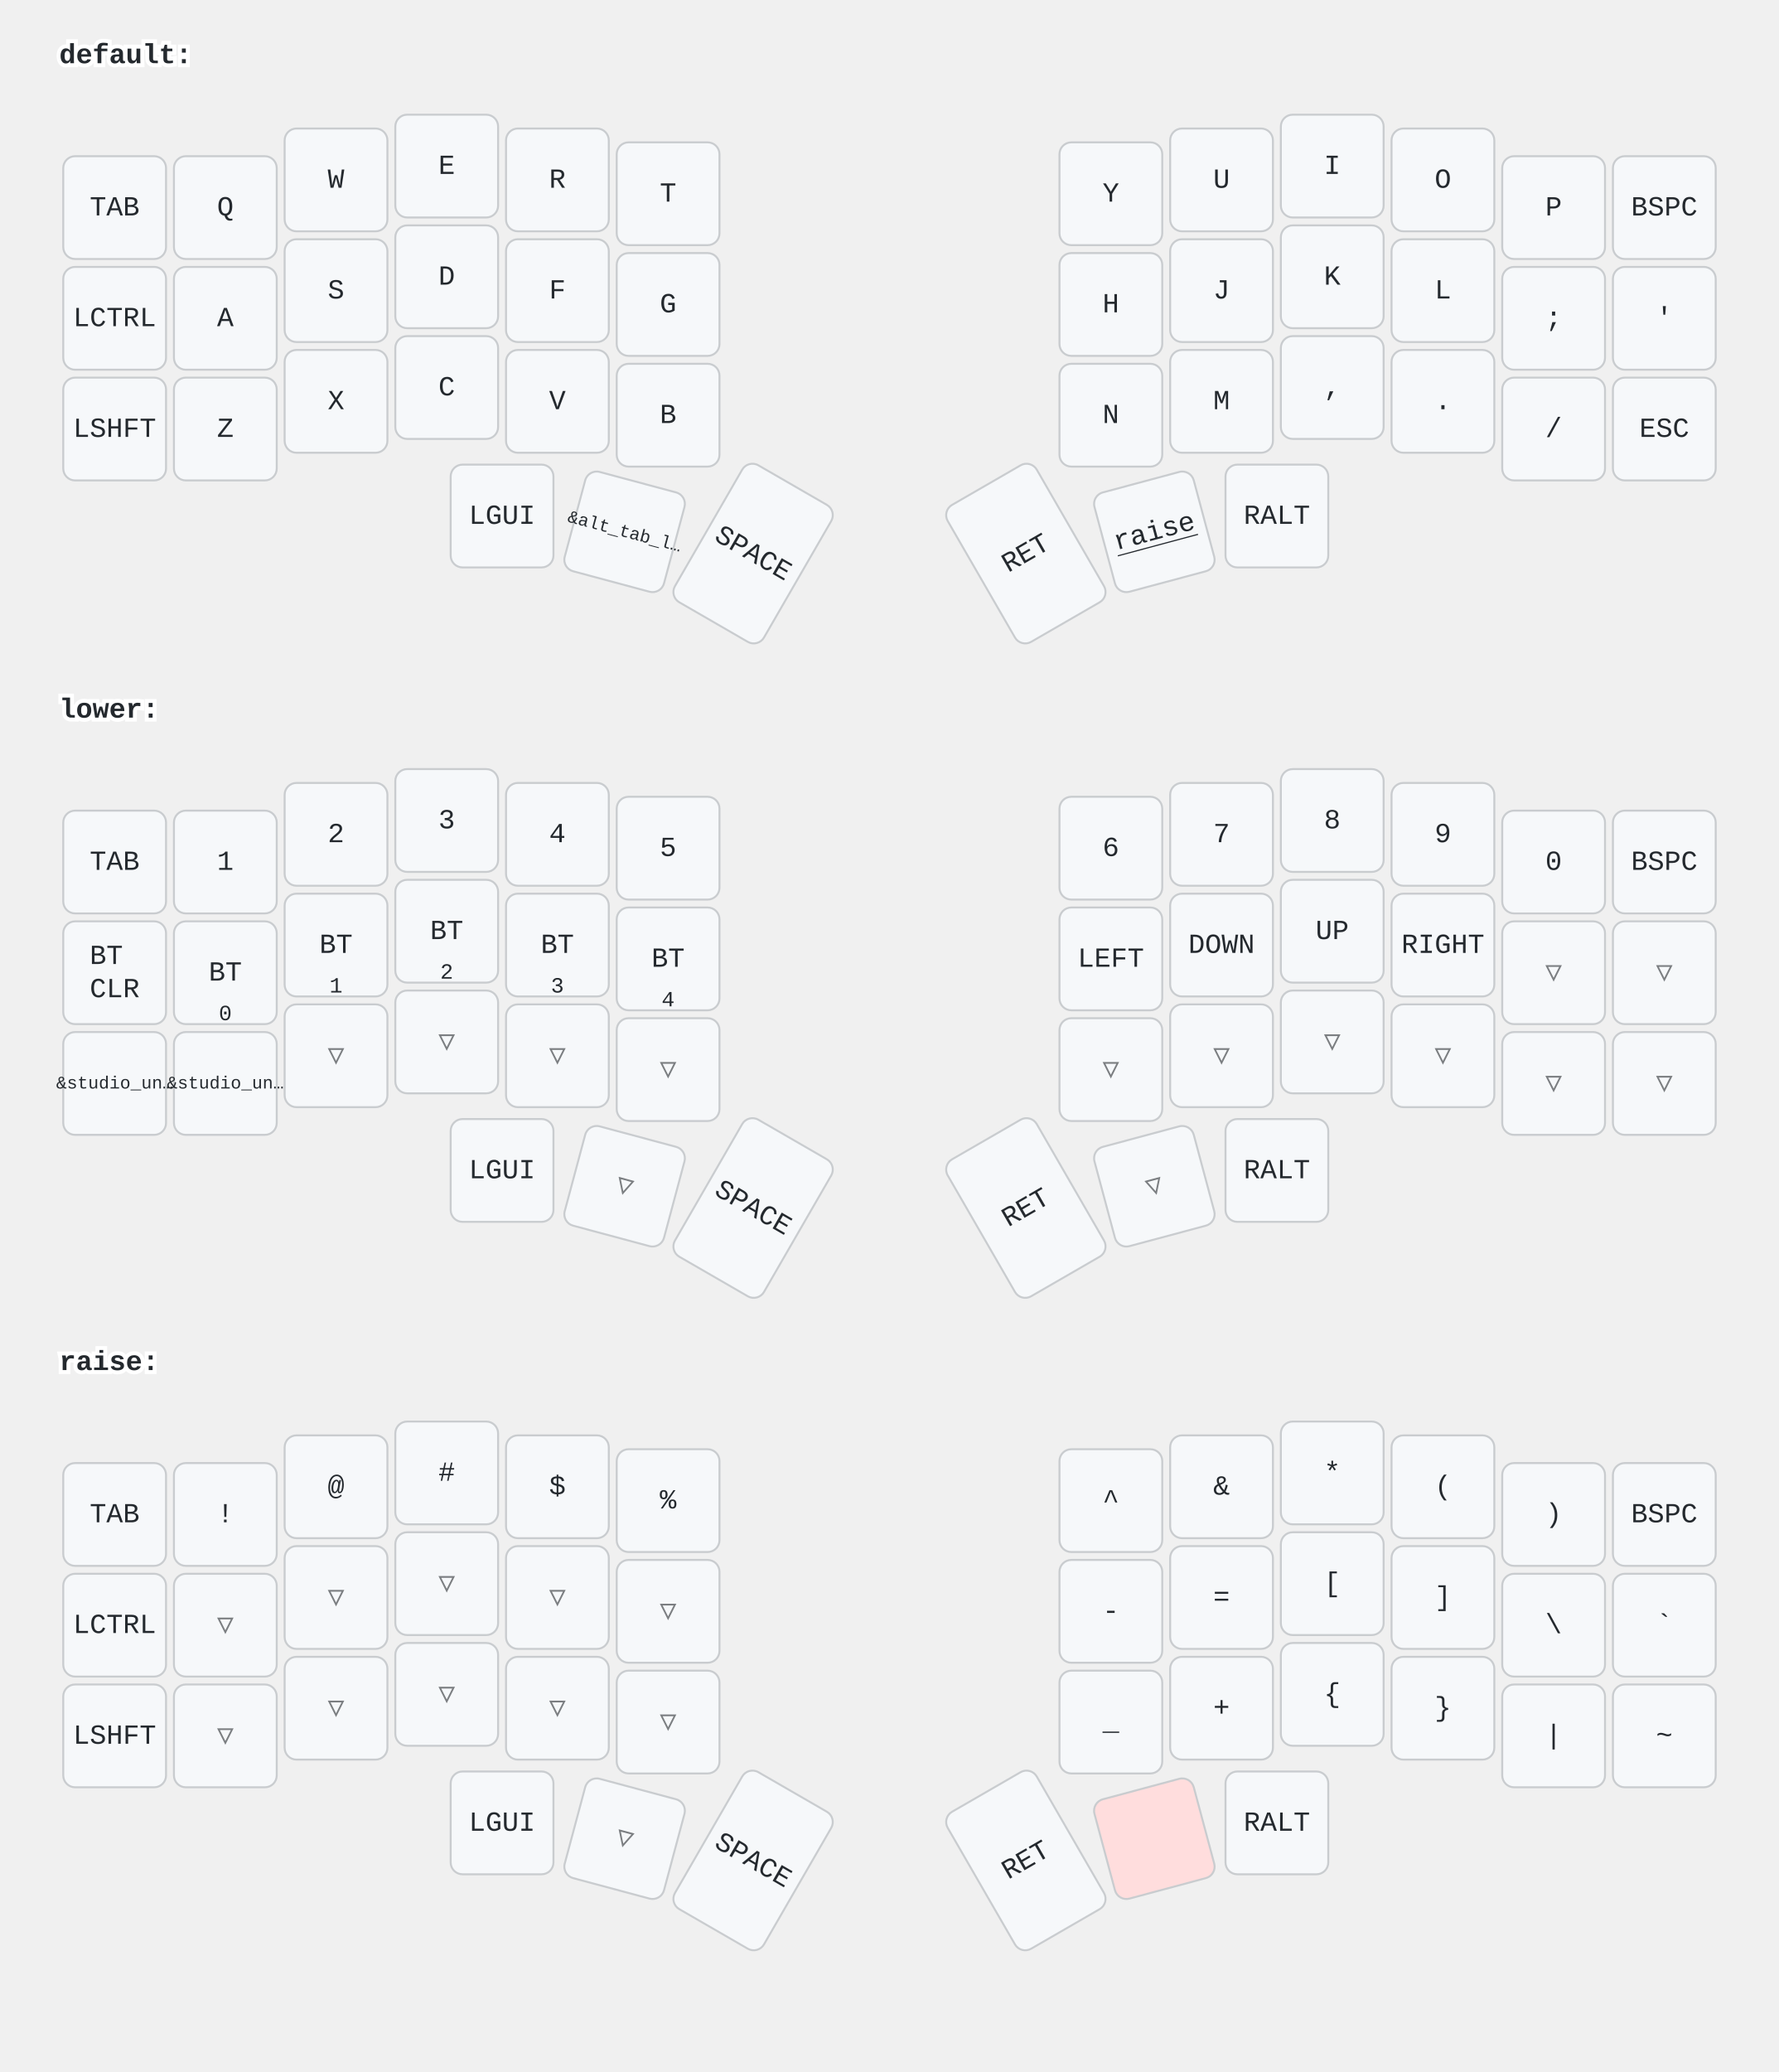
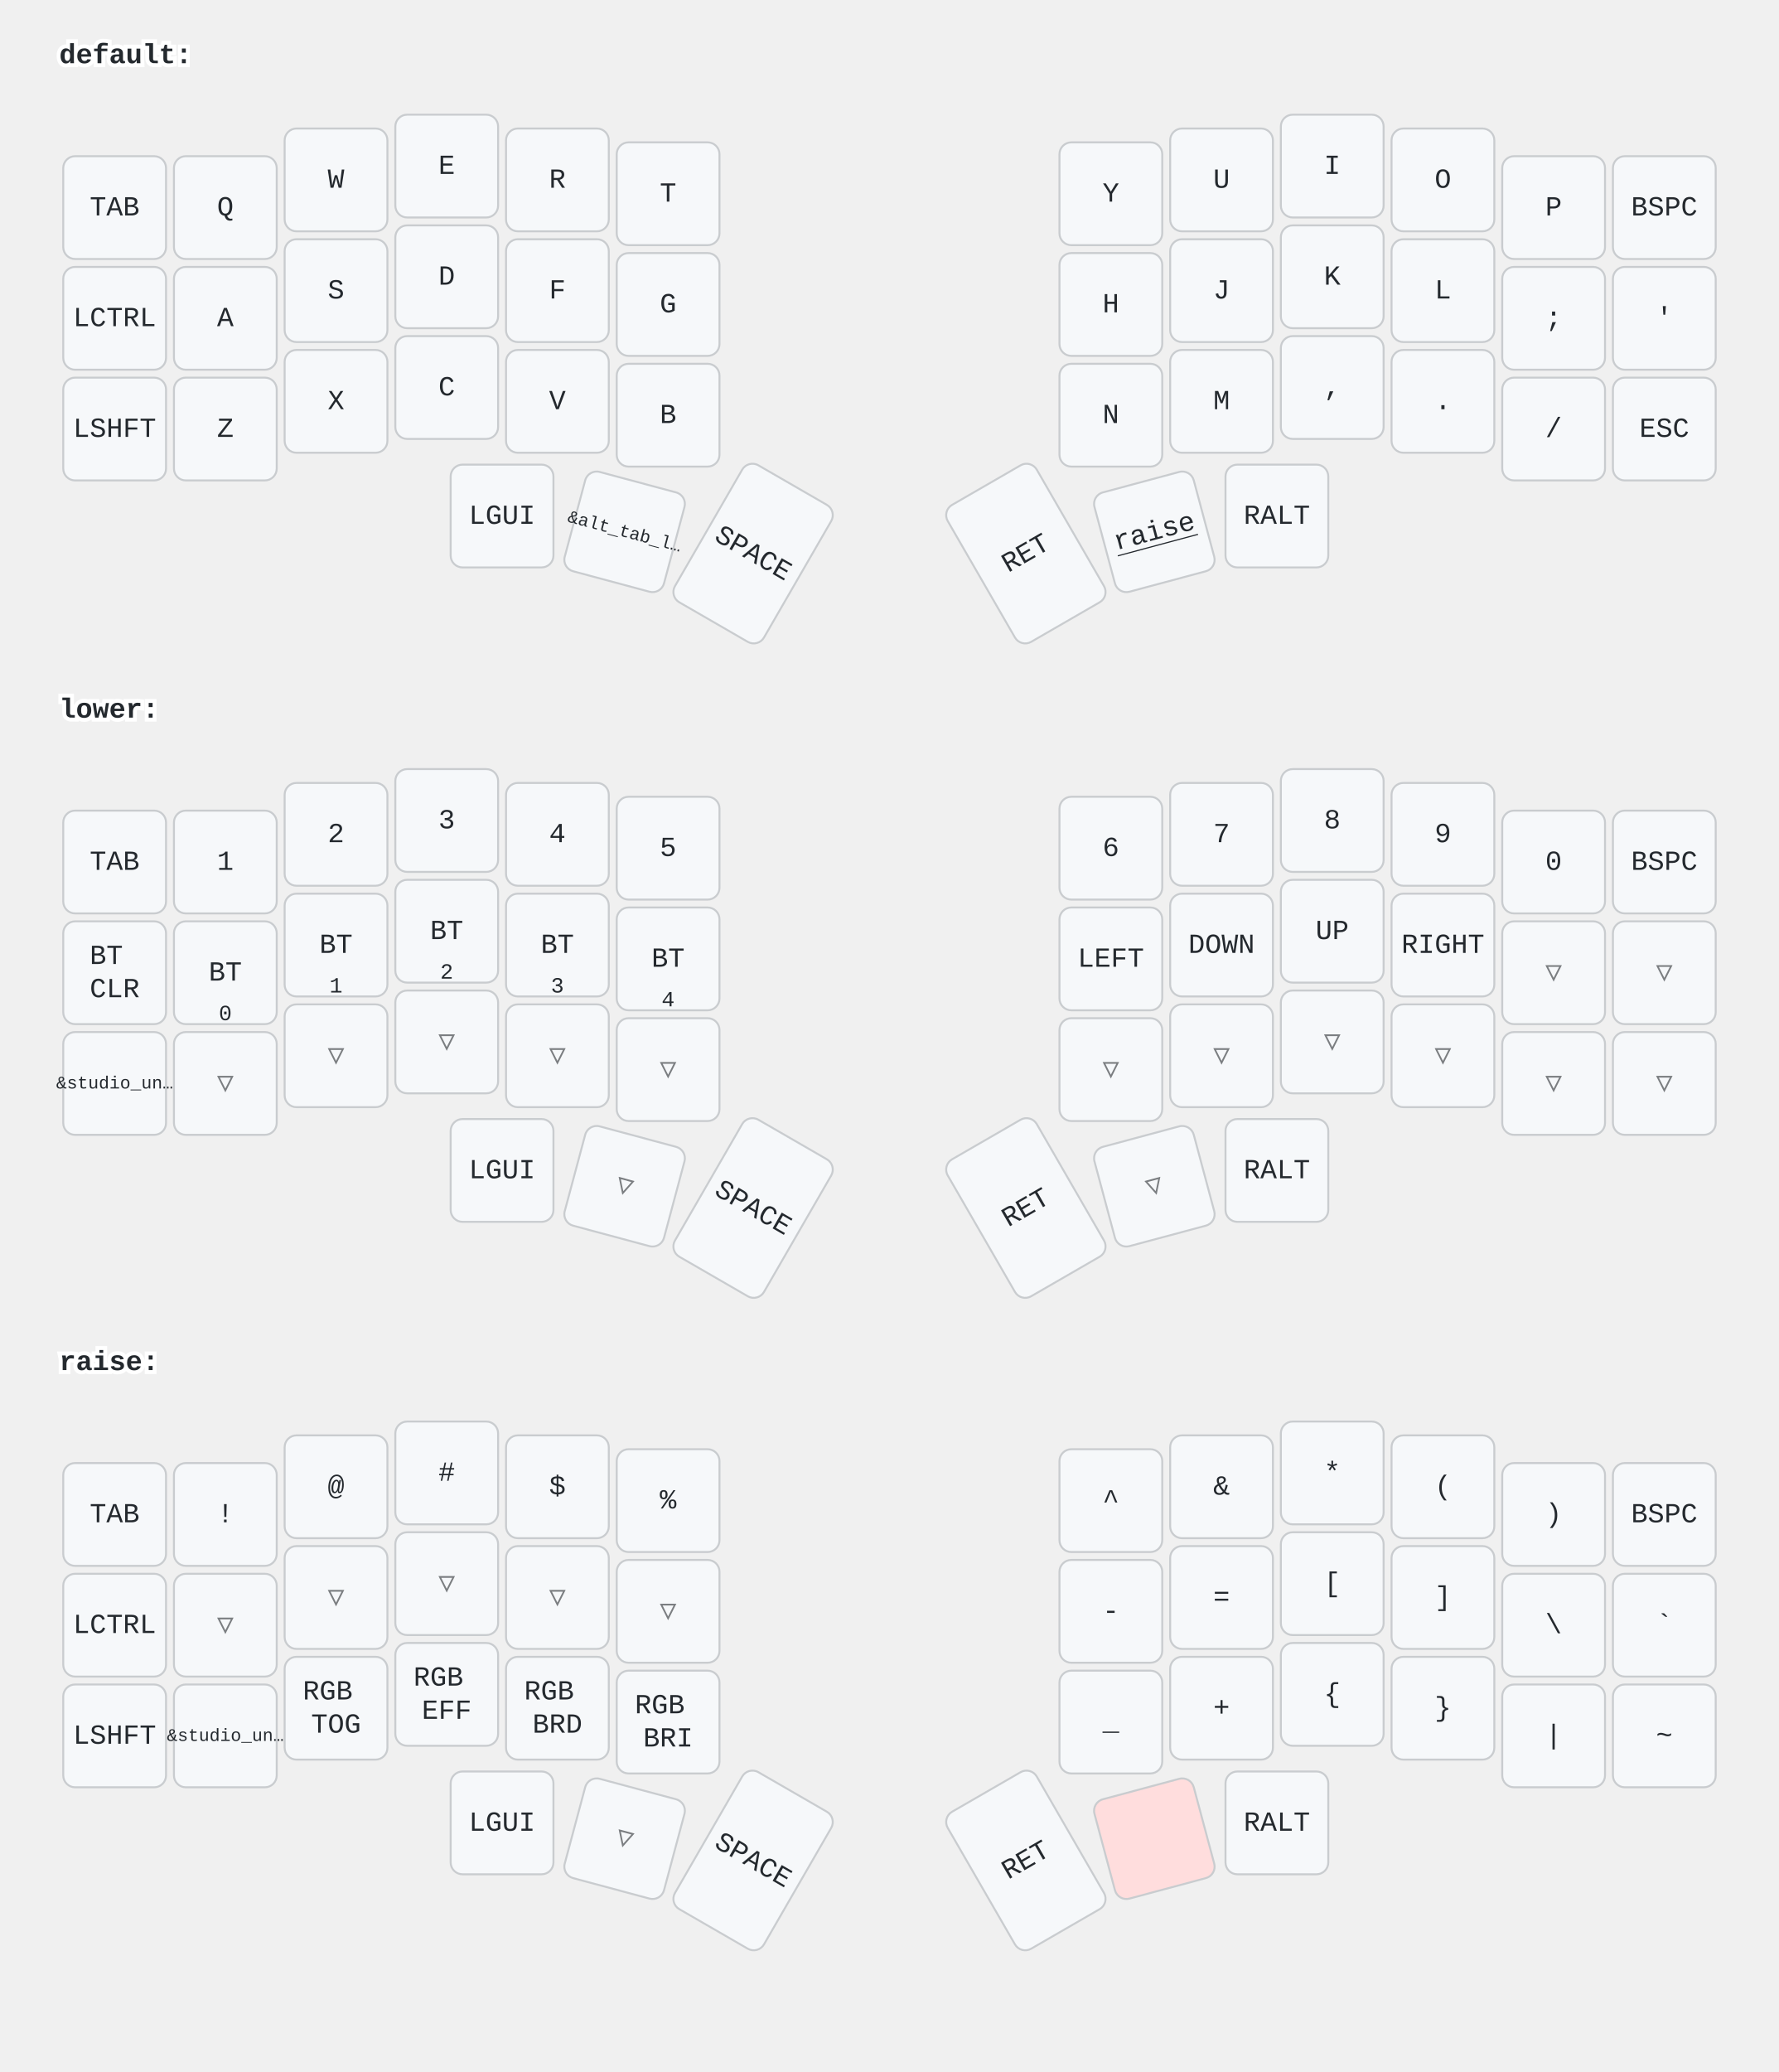
<svg xmlns="http://www.w3.org/2000/svg" width="900" height="1048" viewBox="0 0 900 1048" class="keymap">
  <style>/* inherit to force styles through use tags */
svg path {
    fill: inherit;
}

/* font and background color specifications */
svg.keymap {
    font-family: SFMono-Regular,Consolas,Liberation Mono,Menlo,monospace;
    font-size: 14px;
    font-kerning: normal;
    text-rendering: optimizeLegibility;
    fill: #24292e;
}

/* default key styling */
rect.key {
    fill: #f6f8fa;
}

rect.key, rect.combo {
    stroke: #c9cccf;
    stroke-width: 1;
}

/* default key side styling, only used is draw_key_sides is set */
rect.side {
    filter: brightness(90%);
}

/* color accent for combo boxes */
rect.combo, rect.combo-separate {
    fill: #cdf;
}

/* color accent for held keys */
rect.held, rect.combo.held {
    fill: #fdd;
}

/* color accent for ghost (optional) keys */
rect.ghost, rect.combo.ghost {
    stroke-dasharray: 4, 4;
    stroke-width: 2;
}

text {
    text-anchor: middle;
    dominant-baseline: middle;
}

/* styling for layer labels */
text.label {
    font-weight: bold;
    text-anchor: start;
    stroke: white;
    stroke-width: 4;
    paint-order: stroke;
}

/* styling for optional footer */
text.footer {
    text-anchor: end;
    dominant-baseline: auto;
    stroke: white;
    stroke-width: 4;
    paint-order: stroke;
}

/* styling for combo tap, and key non-tap label text */
text.combo, text.hold, text.shifted, text.left, text.right, text.tl, text.tr, text.bl, text.br {
    font-size: 11px;
}

text.hold, text.bl, text.br {
    text-anchor: middle;
    dominant-baseline: auto;
}

text.shifted, text.tl, text.tr {
    text-anchor: middle;
    dominant-baseline: hanging;
}

text.left, text.tl, text.bl {
    text-anchor: start;
}

text.right, text.tr, text.br {
    text-anchor: end;
}

text.layer-activator {
    text-decoration: underline;
}

/* styling for hold/shifted label text in combo box */
text.combo.hold, text.combo.shifted, text.combo.left, text.combo.right {
    font-size: 8px;
}

/* lighter symbol for transparent keys */
text.trans {
    fill: #7b7e81;
}

/* styling for combo dendrons */
path.combo {
    stroke-width: 1;
    stroke: gray;
    fill: none;
}

/* Start Tabler Icons Cleanup */
/* cannot use height/width with glyphs */
.icon-tabler &gt; path {
    fill: inherit;
    stroke: inherit;
    stroke-width: 2;
}
/* hide tabler's default box */
.icon-tabler &gt; path[stroke="none"][fill="none"] {
    visibility: hidden;
}
/* End Tabler Icons Cleanup */
</style>
  <g transform="translate(30, 0)" class="layer-default">
    <text x="0" y="28" class="label" id="default">default:</text>
    <g transform="translate(0, 56)">
      <g transform="translate(28, 49)" class="key keypos-0">
        <rect rx="6" ry="6" x="-26" y="-26" width="52" height="52" class="key" />
        <text x="0" y="0" class="key tap">TAB</text>
      </g>
      <g transform="translate(84, 49)" class="key keypos-1">
        <rect rx="6" ry="6" x="-26" y="-26" width="52" height="52" class="key" />
        <text x="0" y="0" class="key tap">Q</text>
      </g>
      <g transform="translate(140, 35)" class="key keypos-2">
        <rect rx="6" ry="6" x="-26" y="-26" width="52" height="52" class="key" />
        <text x="0" y="0" class="key tap">W</text>
      </g>
      <g transform="translate(196, 28)" class="key keypos-3">
        <rect rx="6" ry="6" x="-26" y="-26" width="52" height="52" class="key" />
        <text x="0" y="0" class="key tap">E</text>
      </g>
      <g transform="translate(252, 35)" class="key keypos-4">
        <rect rx="6" ry="6" x="-26" y="-26" width="52" height="52" class="key" />
        <text x="0" y="0" class="key tap">R</text>
      </g>
      <g transform="translate(308, 42)" class="key keypos-5">
        <rect rx="6" ry="6" x="-26" y="-26" width="52" height="52" class="key" />
        <text x="0" y="0" class="key tap">T</text>
      </g>
      <g transform="translate(532, 42)" class="key keypos-6">
        <rect rx="6" ry="6" x="-26" y="-26" width="52" height="52" class="key" />
        <text x="0" y="0" class="key tap">Y</text>
      </g>
      <g transform="translate(588, 35)" class="key keypos-7">
        <rect rx="6" ry="6" x="-26" y="-26" width="52" height="52" class="key" />
        <text x="0" y="0" class="key tap">U</text>
      </g>
      <g transform="translate(644, 28)" class="key keypos-8">
        <rect rx="6" ry="6" x="-26" y="-26" width="52" height="52" class="key" />
        <text x="0" y="0" class="key tap">I</text>
      </g>
      <g transform="translate(700, 35)" class="key keypos-9">
        <rect rx="6" ry="6" x="-26" y="-26" width="52" height="52" class="key" />
        <text x="0" y="0" class="key tap">O</text>
      </g>
      <g transform="translate(756, 49)" class="key keypos-10">
        <rect rx="6" ry="6" x="-26" y="-26" width="52" height="52" class="key" />
        <text x="0" y="0" class="key tap">P</text>
      </g>
      <g transform="translate(812, 49)" class="key keypos-11">
        <rect rx="6" ry="6" x="-26" y="-26" width="52" height="52" class="key" />
        <text x="0" y="0" class="key tap">BSPC</text>
      </g>
      <g transform="translate(28, 105)" class="key keypos-12">
        <rect rx="6" ry="6" x="-26" y="-26" width="52" height="52" class="key" />
        <text x="0" y="0" class="key tap">LCTRL</text>
      </g>
      <g transform="translate(84, 105)" class="key keypos-13">
        <rect rx="6" ry="6" x="-26" y="-26" width="52" height="52" class="key" />
        <text x="0" y="0" class="key tap">A</text>
      </g>
      <g transform="translate(140, 91)" class="key keypos-14">
        <rect rx="6" ry="6" x="-26" y="-26" width="52" height="52" class="key" />
        <text x="0" y="0" class="key tap">S</text>
      </g>
      <g transform="translate(196, 84)" class="key keypos-15">
        <rect rx="6" ry="6" x="-26" y="-26" width="52" height="52" class="key" />
        <text x="0" y="0" class="key tap">D</text>
      </g>
      <g transform="translate(252, 91)" class="key keypos-16">
        <rect rx="6" ry="6" x="-26" y="-26" width="52" height="52" class="key" />
        <text x="0" y="0" class="key tap">F</text>
      </g>
      <g transform="translate(308, 98)" class="key keypos-17">
        <rect rx="6" ry="6" x="-26" y="-26" width="52" height="52" class="key" />
        <text x="0" y="0" class="key tap">G</text>
      </g>
      <g transform="translate(532, 98)" class="key keypos-18">
        <rect rx="6" ry="6" x="-26" y="-26" width="52" height="52" class="key" />
        <text x="0" y="0" class="key tap">H</text>
      </g>
      <g transform="translate(588, 91)" class="key keypos-19">
        <rect rx="6" ry="6" x="-26" y="-26" width="52" height="52" class="key" />
        <text x="0" y="0" class="key tap">J</text>
      </g>
      <g transform="translate(644, 84)" class="key keypos-20">
        <rect rx="6" ry="6" x="-26" y="-26" width="52" height="52" class="key" />
        <text x="0" y="0" class="key tap">K</text>
      </g>
      <g transform="translate(700, 91)" class="key keypos-21">
        <rect rx="6" ry="6" x="-26" y="-26" width="52" height="52" class="key" />
        <text x="0" y="0" class="key tap">L</text>
      </g>
      <g transform="translate(756, 105)" class="key keypos-22">
        <rect rx="6" ry="6" x="-26" y="-26" width="52" height="52" class="key" />
        <text x="0" y="0" class="key tap">;</text>
      </g>
      <g transform="translate(812, 105)" class="key keypos-23">
        <rect rx="6" ry="6" x="-26" y="-26" width="52" height="52" class="key" />
        <text x="0" y="0" class="key tap">'</text>
      </g>
      <g transform="translate(28, 161)" class="key keypos-24">
        <rect rx="6" ry="6" x="-26" y="-26" width="52" height="52" class="key" />
        <text x="0" y="0" class="key tap">LSHFT</text>
      </g>
      <g transform="translate(84, 161)" class="key keypos-25">
        <rect rx="6" ry="6" x="-26" y="-26" width="52" height="52" class="key" />
        <text x="0" y="0" class="key tap">Z</text>
      </g>
      <g transform="translate(140, 147)" class="key keypos-26">
        <rect rx="6" ry="6" x="-26" y="-26" width="52" height="52" class="key" />
        <text x="0" y="0" class="key tap">X</text>
      </g>
      <g transform="translate(196, 140)" class="key keypos-27">
        <rect rx="6" ry="6" x="-26" y="-26" width="52" height="52" class="key" />
        <text x="0" y="0" class="key tap">C</text>
      </g>
      <g transform="translate(252, 147)" class="key keypos-28">
        <rect rx="6" ry="6" x="-26" y="-26" width="52" height="52" class="key" />
        <text x="0" y="0" class="key tap">V</text>
      </g>
      <g transform="translate(308, 154)" class="key keypos-29">
        <rect rx="6" ry="6" x="-26" y="-26" width="52" height="52" class="key" />
        <text x="0" y="0" class="key tap">B</text>
      </g>
      <g transform="translate(532, 154)" class="key keypos-30">
        <rect rx="6" ry="6" x="-26" y="-26" width="52" height="52" class="key" />
        <text x="0" y="0" class="key tap">N</text>
      </g>
      <g transform="translate(588, 147)" class="key keypos-31">
        <rect rx="6" ry="6" x="-26" y="-26" width="52" height="52" class="key" />
        <text x="0" y="0" class="key tap">M</text>
      </g>
      <g transform="translate(644, 140)" class="key keypos-32">
        <rect rx="6" ry="6" x="-26" y="-26" width="52" height="52" class="key" />
        <text x="0" y="0" class="key tap">,</text>
      </g>
      <g transform="translate(700, 147)" class="key keypos-33">
        <rect rx="6" ry="6" x="-26" y="-26" width="52" height="52" class="key" />
        <text x="0" y="0" class="key tap">.</text>
      </g>
      <g transform="translate(756, 161)" class="key keypos-34">
        <rect rx="6" ry="6" x="-26" y="-26" width="52" height="52" class="key" />
        <text x="0" y="0" class="key tap">/</text>
      </g>
      <g transform="translate(812, 161)" class="key keypos-35">
        <rect rx="6" ry="6" x="-26" y="-26" width="52" height="52" class="key" />
        <text x="0" y="0" class="key tap">ESC</text>
      </g>
      <g transform="translate(224, 205)" class="key keypos-36">
        <rect rx="6" ry="6" x="-26" y="-26" width="52" height="52" class="key" />
        <text x="0" y="0" class="key tap">LGUI</text>
      </g>
      <g transform="translate(286, 213) rotate(15.0)" class="key keypos-37">
        <rect rx="6" ry="6" x="-26" y="-26" width="52" height="52" class="key" />
        <text x="0" y="0" class="key tap">
          <tspan style="font-size: 64%">&amp;alt_tab_l…</tspan>
        </text>
      </g>
      <g transform="translate(351, 224) rotate(30.0)" class="key keypos-38">
        <rect rx="6" ry="6" x="-26" y="-40" width="52" height="80" class="key" />
        <text x="0" y="0" class="key tap">SPACE</text>
      </g>
      <g transform="translate(489, 224) rotate(-30.0)" class="key keypos-39">
        <rect rx="6" ry="6" x="-26" y="-40" width="52" height="80" class="key" />
        <text x="0" y="0" class="key tap">RET</text>
      </g>
      <g transform="translate(554, 213) rotate(-15.0)" class="key keypos-40">
        <rect rx="6" ry="6" x="-26" y="-26" width="52" height="52" class="key" />
        <a href="#raise">
          <text x="0" y="0" class="key tap layer-activator">raise</text>
        </a>
      </g>
      <g transform="translate(616, 205)" class="key keypos-41">
        <rect rx="6" ry="6" x="-26" y="-26" width="52" height="52" class="key" />
        <text x="0" y="0" class="key tap">RALT</text>
      </g>
    </g>
  </g>
  <g transform="translate(30, 331)" class="layer-lower">
    <text x="0" y="28" class="label" id="lower">lower:</text>
    <g transform="translate(0, 56)">
      <g transform="translate(28, 49)" class="key keypos-0">
        <rect rx="6" ry="6" x="-26" y="-26" width="52" height="52" class="key" />
        <text x="0" y="0" class="key tap">TAB</text>
      </g>
      <g transform="translate(84, 49)" class="key keypos-1">
        <rect rx="6" ry="6" x="-26" y="-26" width="52" height="52" class="key" />
        <text x="0" y="0" class="key tap">1</text>
      </g>
      <g transform="translate(140, 35)" class="key keypos-2">
        <rect rx="6" ry="6" x="-26" y="-26" width="52" height="52" class="key" />
        <text x="0" y="0" class="key tap">2</text>
      </g>
      <g transform="translate(196, 28)" class="key keypos-3">
        <rect rx="6" ry="6" x="-26" y="-26" width="52" height="52" class="key" />
        <text x="0" y="0" class="key tap">3</text>
      </g>
      <g transform="translate(252, 35)" class="key keypos-4">
        <rect rx="6" ry="6" x="-26" y="-26" width="52" height="52" class="key" />
        <text x="0" y="0" class="key tap">4</text>
      </g>
      <g transform="translate(308, 42)" class="key keypos-5">
        <rect rx="6" ry="6" x="-26" y="-26" width="52" height="52" class="key" />
        <text x="0" y="0" class="key tap">5</text>
      </g>
      <g transform="translate(532, 42)" class="key keypos-6">
        <rect rx="6" ry="6" x="-26" y="-26" width="52" height="52" class="key" />
        <text x="0" y="0" class="key tap">6</text>
      </g>
      <g transform="translate(588, 35)" class="key keypos-7">
        <rect rx="6" ry="6" x="-26" y="-26" width="52" height="52" class="key" />
        <text x="0" y="0" class="key tap">7</text>
      </g>
      <g transform="translate(644, 28)" class="key keypos-8">
        <rect rx="6" ry="6" x="-26" y="-26" width="52" height="52" class="key" />
        <text x="0" y="0" class="key tap">8</text>
      </g>
      <g transform="translate(700, 35)" class="key keypos-9">
        <rect rx="6" ry="6" x="-26" y="-26" width="52" height="52" class="key" />
        <text x="0" y="0" class="key tap">9</text>
      </g>
      <g transform="translate(756, 49)" class="key keypos-10">
        <rect rx="6" ry="6" x="-26" y="-26" width="52" height="52" class="key" />
        <text x="0" y="0" class="key tap">0</text>
      </g>
      <g transform="translate(812, 49)" class="key keypos-11">
        <rect rx="6" ry="6" x="-26" y="-26" width="52" height="52" class="key" />
        <text x="0" y="0" class="key tap">BSPC</text>
      </g>
      <g transform="translate(28, 105)" class="key keypos-12">
        <rect rx="6" ry="6" x="-26" y="-26" width="52" height="52" class="key" />
        <text x="0" y="0" class="key tap">
          <tspan x="0" dy="-0.6em">BT</tspan>
          <tspan x="0" dy="1.2em">CLR</tspan>
        </text>
      </g>
      <g transform="translate(84, 105)" class="key keypos-13">
        <rect rx="6" ry="6" x="-26" y="-26" width="52" height="52" class="key" />
        <text x="0" y="0" class="key tap">BT</text>
        <text x="0" y="24" class="key hold">0</text>
      </g>
      <g transform="translate(140, 91)" class="key keypos-14">
        <rect rx="6" ry="6" x="-26" y="-26" width="52" height="52" class="key" />
        <text x="0" y="0" class="key tap">BT</text>
        <text x="0" y="24" class="key hold">1</text>
      </g>
      <g transform="translate(196, 84)" class="key keypos-15">
        <rect rx="6" ry="6" x="-26" y="-26" width="52" height="52" class="key" />
        <text x="0" y="0" class="key tap">BT</text>
        <text x="0" y="24" class="key hold">2</text>
      </g>
      <g transform="translate(252, 91)" class="key keypos-16">
        <rect rx="6" ry="6" x="-26" y="-26" width="52" height="52" class="key" />
        <text x="0" y="0" class="key tap">BT</text>
        <text x="0" y="24" class="key hold">3</text>
      </g>
      <g transform="translate(308, 98)" class="key keypos-17">
        <rect rx="6" ry="6" x="-26" y="-26" width="52" height="52" class="key" />
        <text x="0" y="0" class="key tap">BT</text>
        <text x="0" y="24" class="key hold">4</text>
      </g>
      <g transform="translate(532, 98)" class="key keypos-18">
        <rect rx="6" ry="6" x="-26" y="-26" width="52" height="52" class="key" />
        <text x="0" y="0" class="key tap">LEFT</text>
      </g>
      <g transform="translate(588, 91)" class="key keypos-19">
        <rect rx="6" ry="6" x="-26" y="-26" width="52" height="52" class="key" />
        <text x="0" y="0" class="key tap">DOWN</text>
      </g>
      <g transform="translate(644, 84)" class="key keypos-20">
        <rect rx="6" ry="6" x="-26" y="-26" width="52" height="52" class="key" />
        <text x="0" y="0" class="key tap">UP</text>
      </g>
      <g transform="translate(700, 91)" class="key keypos-21">
        <rect rx="6" ry="6" x="-26" y="-26" width="52" height="52" class="key" />
        <text x="0" y="0" class="key tap">RIGHT</text>
      </g>
      <g transform="translate(756, 105)" class="key trans keypos-22">
        <rect rx="6" ry="6" x="-26" y="-26" width="52" height="52" class="key trans" />
        <text x="0" y="0" class="key trans tap">▽</text>
      </g>
      <g transform="translate(812, 105)" class="key trans keypos-23">
        <rect rx="6" ry="6" x="-26" y="-26" width="52" height="52" class="key trans" />
        <text x="0" y="0" class="key trans tap">▽</text>
      </g>
      <g transform="translate(28, 161)" class="key keypos-24">
        <rect rx="6" ry="6" x="-26" y="-26" width="52" height="52" class="key" />
        <text x="0" y="0" class="key tap">
          <tspan style="font-size: 64%">&amp;studio_un…</tspan>
        </text>
      </g>
-       <g transform="translate(84, 161)" class="key keypos-25">
-         <rect rx="6" ry="6" x="-26" y="-26" width="52" height="52" class="key" />
-         <text x="0" y="0" class="key tap">
-           <tspan style="font-size: 64%">&amp;studio_un…</tspan>
-         </text>
+       <g transform="translate(84, 161)" class="key trans keypos-25">
+         <rect rx="6" ry="6" x="-26" y="-26" width="52" height="52" class="key trans" />
+         <text x="0" y="0" class="key trans tap">▽</text>
      </g>
      <g transform="translate(140, 147)" class="key trans keypos-26">
        <rect rx="6" ry="6" x="-26" y="-26" width="52" height="52" class="key trans" />
        <text x="0" y="0" class="key trans tap">▽</text>
      </g>
      <g transform="translate(196, 140)" class="key trans keypos-27">
        <rect rx="6" ry="6" x="-26" y="-26" width="52" height="52" class="key trans" />
        <text x="0" y="0" class="key trans tap">▽</text>
      </g>
      <g transform="translate(252, 147)" class="key trans keypos-28">
        <rect rx="6" ry="6" x="-26" y="-26" width="52" height="52" class="key trans" />
        <text x="0" y="0" class="key trans tap">▽</text>
      </g>
      <g transform="translate(308, 154)" class="key trans keypos-29">
        <rect rx="6" ry="6" x="-26" y="-26" width="52" height="52" class="key trans" />
        <text x="0" y="0" class="key trans tap">▽</text>
      </g>
      <g transform="translate(532, 154)" class="key trans keypos-30">
        <rect rx="6" ry="6" x="-26" y="-26" width="52" height="52" class="key trans" />
        <text x="0" y="0" class="key trans tap">▽</text>
      </g>
      <g transform="translate(588, 147)" class="key trans keypos-31">
        <rect rx="6" ry="6" x="-26" y="-26" width="52" height="52" class="key trans" />
        <text x="0" y="0" class="key trans tap">▽</text>
      </g>
      <g transform="translate(644, 140)" class="key trans keypos-32">
        <rect rx="6" ry="6" x="-26" y="-26" width="52" height="52" class="key trans" />
        <text x="0" y="0" class="key trans tap">▽</text>
      </g>
      <g transform="translate(700, 147)" class="key trans keypos-33">
        <rect rx="6" ry="6" x="-26" y="-26" width="52" height="52" class="key trans" />
        <text x="0" y="0" class="key trans tap">▽</text>
      </g>
      <g transform="translate(756, 161)" class="key trans keypos-34">
        <rect rx="6" ry="6" x="-26" y="-26" width="52" height="52" class="key trans" />
        <text x="0" y="0" class="key trans tap">▽</text>
      </g>
      <g transform="translate(812, 161)" class="key trans keypos-35">
        <rect rx="6" ry="6" x="-26" y="-26" width="52" height="52" class="key trans" />
        <text x="0" y="0" class="key trans tap">▽</text>
      </g>
      <g transform="translate(224, 205)" class="key keypos-36">
        <rect rx="6" ry="6" x="-26" y="-26" width="52" height="52" class="key" />
        <text x="0" y="0" class="key tap">LGUI</text>
      </g>
      <g transform="translate(286, 213) rotate(15.0)" class="key trans keypos-37">
        <rect rx="6" ry="6" x="-26" y="-26" width="52" height="52" class="key trans" />
        <text x="0" y="0" class="key trans tap">▽</text>
      </g>
      <g transform="translate(351, 224) rotate(30.0)" class="key keypos-38">
        <rect rx="6" ry="6" x="-26" y="-40" width="52" height="80" class="key" />
        <text x="0" y="0" class="key tap">SPACE</text>
      </g>
      <g transform="translate(489, 224) rotate(-30.0)" class="key keypos-39">
        <rect rx="6" ry="6" x="-26" y="-40" width="52" height="80" class="key" />
        <text x="0" y="0" class="key tap">RET</text>
      </g>
      <g transform="translate(554, 213) rotate(-15.0)" class="key trans keypos-40">
        <rect rx="6" ry="6" x="-26" y="-26" width="52" height="52" class="key trans" />
        <text x="0" y="0" class="key trans tap">▽</text>
      </g>
      <g transform="translate(616, 205)" class="key keypos-41">
        <rect rx="6" ry="6" x="-26" y="-26" width="52" height="52" class="key" />
        <text x="0" y="0" class="key tap">RALT</text>
      </g>
    </g>
  </g>
  <g transform="translate(30, 661)" class="layer-raise">
    <text x="0" y="28" class="label" id="raise">raise:</text>
    <g transform="translate(0, 56)">
      <g transform="translate(28, 49)" class="key keypos-0">
        <rect rx="6" ry="6" x="-26" y="-26" width="52" height="52" class="key" />
        <text x="0" y="0" class="key tap">TAB</text>
      </g>
      <g transform="translate(84, 49)" class="key keypos-1">
        <rect rx="6" ry="6" x="-26" y="-26" width="52" height="52" class="key" />
        <text x="0" y="0" class="key tap">!</text>
      </g>
      <g transform="translate(140, 35)" class="key keypos-2">
        <rect rx="6" ry="6" x="-26" y="-26" width="52" height="52" class="key" />
        <text x="0" y="0" class="key tap">@</text>
      </g>
      <g transform="translate(196, 28)" class="key keypos-3">
        <rect rx="6" ry="6" x="-26" y="-26" width="52" height="52" class="key" />
        <text x="0" y="0" class="key tap">#</text>
      </g>
      <g transform="translate(252, 35)" class="key keypos-4">
        <rect rx="6" ry="6" x="-26" y="-26" width="52" height="52" class="key" />
        <text x="0" y="0" class="key tap">$</text>
      </g>
      <g transform="translate(308, 42)" class="key keypos-5">
        <rect rx="6" ry="6" x="-26" y="-26" width="52" height="52" class="key" />
        <text x="0" y="0" class="key tap">%</text>
      </g>
      <g transform="translate(532, 42)" class="key keypos-6">
        <rect rx="6" ry="6" x="-26" y="-26" width="52" height="52" class="key" />
        <text x="0" y="0" class="key tap">^</text>
      </g>
      <g transform="translate(588, 35)" class="key keypos-7">
        <rect rx="6" ry="6" x="-26" y="-26" width="52" height="52" class="key" />
        <text x="0" y="0" class="key tap">&amp;</text>
      </g>
      <g transform="translate(644, 28)" class="key keypos-8">
        <rect rx="6" ry="6" x="-26" y="-26" width="52" height="52" class="key" />
        <text x="0" y="0" class="key tap">*</text>
      </g>
      <g transform="translate(700, 35)" class="key keypos-9">
        <rect rx="6" ry="6" x="-26" y="-26" width="52" height="52" class="key" />
        <text x="0" y="0" class="key tap">(</text>
      </g>
      <g transform="translate(756, 49)" class="key keypos-10">
        <rect rx="6" ry="6" x="-26" y="-26" width="52" height="52" class="key" />
        <text x="0" y="0" class="key tap">)</text>
      </g>
      <g transform="translate(812, 49)" class="key keypos-11">
        <rect rx="6" ry="6" x="-26" y="-26" width="52" height="52" class="key" />
        <text x="0" y="0" class="key tap">BSPC</text>
      </g>
      <g transform="translate(28, 105)" class="key keypos-12">
        <rect rx="6" ry="6" x="-26" y="-26" width="52" height="52" class="key" />
        <text x="0" y="0" class="key tap">LCTRL</text>
      </g>
      <g transform="translate(84, 105)" class="key trans keypos-13">
        <rect rx="6" ry="6" x="-26" y="-26" width="52" height="52" class="key trans" />
        <text x="0" y="0" class="key trans tap">▽</text>
      </g>
      <g transform="translate(140, 91)" class="key trans keypos-14">
        <rect rx="6" ry="6" x="-26" y="-26" width="52" height="52" class="key trans" />
        <text x="0" y="0" class="key trans tap">▽</text>
      </g>
      <g transform="translate(196, 84)" class="key trans keypos-15">
        <rect rx="6" ry="6" x="-26" y="-26" width="52" height="52" class="key trans" />
        <text x="0" y="0" class="key trans tap">▽</text>
      </g>
      <g transform="translate(252, 91)" class="key trans keypos-16">
        <rect rx="6" ry="6" x="-26" y="-26" width="52" height="52" class="key trans" />
        <text x="0" y="0" class="key trans tap">▽</text>
      </g>
      <g transform="translate(308, 98)" class="key trans keypos-17">
        <rect rx="6" ry="6" x="-26" y="-26" width="52" height="52" class="key trans" />
        <text x="0" y="0" class="key trans tap">▽</text>
      </g>
      <g transform="translate(532, 98)" class="key keypos-18">
        <rect rx="6" ry="6" x="-26" y="-26" width="52" height="52" class="key" />
        <text x="0" y="0" class="key tap">-</text>
      </g>
      <g transform="translate(588, 91)" class="key keypos-19">
        <rect rx="6" ry="6" x="-26" y="-26" width="52" height="52" class="key" />
        <text x="0" y="0" class="key tap">=</text>
      </g>
      <g transform="translate(644, 84)" class="key keypos-20">
        <rect rx="6" ry="6" x="-26" y="-26" width="52" height="52" class="key" />
        <text x="0" y="0" class="key tap">[</text>
      </g>
      <g transform="translate(700, 91)" class="key keypos-21">
        <rect rx="6" ry="6" x="-26" y="-26" width="52" height="52" class="key" />
        <text x="0" y="0" class="key tap">]</text>
      </g>
      <g transform="translate(756, 105)" class="key keypos-22">
        <rect rx="6" ry="6" x="-26" y="-26" width="52" height="52" class="key" />
        <text x="0" y="0" class="key tap">\</text>
      </g>
      <g transform="translate(812, 105)" class="key keypos-23">
        <rect rx="6" ry="6" x="-26" y="-26" width="52" height="52" class="key" />
        <text x="0" y="0" class="key tap">`</text>
      </g>
      <g transform="translate(28, 161)" class="key keypos-24">
        <rect rx="6" ry="6" x="-26" y="-26" width="52" height="52" class="key" />
        <text x="0" y="0" class="key tap">LSHFT</text>
      </g>
-       <g transform="translate(84, 161)" class="key trans keypos-25">
-         <rect rx="6" ry="6" x="-26" y="-26" width="52" height="52" class="key trans" />
-         <text x="0" y="0" class="key trans tap">▽</text>
-       </g>
-       <g transform="translate(140, 147)" class="key trans keypos-26">
-         <rect rx="6" ry="6" x="-26" y="-26" width="52" height="52" class="key trans" />
-         <text x="0" y="0" class="key trans tap">▽</text>
-       </g>
-       <g transform="translate(196, 140)" class="key trans keypos-27">
-         <rect rx="6" ry="6" x="-26" y="-26" width="52" height="52" class="key trans" />
-         <text x="0" y="0" class="key trans tap">▽</text>
-       </g>
-       <g transform="translate(252, 147)" class="key trans keypos-28">
-         <rect rx="6" ry="6" x="-26" y="-26" width="52" height="52" class="key trans" />
-         <text x="0" y="0" class="key trans tap">▽</text>
-       </g>
-       <g transform="translate(308, 154)" class="key trans keypos-29">
-         <rect rx="6" ry="6" x="-26" y="-26" width="52" height="52" class="key trans" />
-         <text x="0" y="0" class="key trans tap">▽</text>
+       <g transform="translate(84, 161)" class="key keypos-25">
+         <rect rx="6" ry="6" x="-26" y="-26" width="52" height="52" class="key" />
+         <text x="0" y="0" class="key tap">
+           <tspan style="font-size: 64%">&amp;studio_un…</tspan>
+         </text>
+       </g>
+       <g transform="translate(140, 147)" class="key keypos-26">
+         <rect rx="6" ry="6" x="-26" y="-26" width="52" height="52" class="key" />
+         <text x="0" y="0" class="key tap">
+           <tspan x="0" dy="-0.6em">RGB</tspan>
+           <tspan x="0" dy="1.2em">TOG</tspan>
+         </text>
+       </g>
+       <g transform="translate(196, 140)" class="key keypos-27">
+         <rect rx="6" ry="6" x="-26" y="-26" width="52" height="52" class="key" />
+         <text x="0" y="0" class="key tap">
+           <tspan x="0" dy="-0.6em">RGB</tspan>
+           <tspan x="0" dy="1.2em">EFF</tspan>
+         </text>
+       </g>
+       <g transform="translate(252, 147)" class="key keypos-28">
+         <rect rx="6" ry="6" x="-26" y="-26" width="52" height="52" class="key" />
+         <text x="0" y="0" class="key tap">
+           <tspan x="0" dy="-0.6em">RGB</tspan>
+           <tspan x="0" dy="1.2em">BRD</tspan>
+         </text>
+       </g>
+       <g transform="translate(308, 154)" class="key keypos-29">
+         <rect rx="6" ry="6" x="-26" y="-26" width="52" height="52" class="key" />
+         <text x="0" y="0" class="key tap">
+           <tspan x="0" dy="-0.6em">RGB</tspan>
+           <tspan x="0" dy="1.2em">BRI</tspan>
+         </text>
      </g>
      <g transform="translate(532, 154)" class="key keypos-30">
        <rect rx="6" ry="6" x="-26" y="-26" width="52" height="52" class="key" />
        <text x="0" y="0" class="key tap">_</text>
      </g>
      <g transform="translate(588, 147)" class="key keypos-31">
        <rect rx="6" ry="6" x="-26" y="-26" width="52" height="52" class="key" />
        <text x="0" y="0" class="key tap">+</text>
      </g>
      <g transform="translate(644, 140)" class="key keypos-32">
        <rect rx="6" ry="6" x="-26" y="-26" width="52" height="52" class="key" />
        <text x="0" y="0" class="key tap">{</text>
      </g>
      <g transform="translate(700, 147)" class="key keypos-33">
        <rect rx="6" ry="6" x="-26" y="-26" width="52" height="52" class="key" />
        <text x="0" y="0" class="key tap">}</text>
      </g>
      <g transform="translate(756, 161)" class="key keypos-34">
        <rect rx="6" ry="6" x="-26" y="-26" width="52" height="52" class="key" />
        <text x="0" y="0" class="key tap">|</text>
      </g>
      <g transform="translate(812, 161)" class="key keypos-35">
        <rect rx="6" ry="6" x="-26" y="-26" width="52" height="52" class="key" />
        <text x="0" y="0" class="key tap">~</text>
      </g>
      <g transform="translate(224, 205)" class="key keypos-36">
        <rect rx="6" ry="6" x="-26" y="-26" width="52" height="52" class="key" />
        <text x="0" y="0" class="key tap">LGUI</text>
      </g>
      <g transform="translate(286, 213) rotate(15.0)" class="key trans keypos-37">
        <rect rx="6" ry="6" x="-26" y="-26" width="52" height="52" class="key trans" />
        <text x="0" y="0" class="key trans tap">▽</text>
      </g>
      <g transform="translate(351, 224) rotate(30.0)" class="key keypos-38">
        <rect rx="6" ry="6" x="-26" y="-40" width="52" height="80" class="key" />
        <text x="0" y="0" class="key tap">SPACE</text>
      </g>
      <g transform="translate(489, 224) rotate(-30.0)" class="key keypos-39">
        <rect rx="6" ry="6" x="-26" y="-40" width="52" height="80" class="key" />
        <text x="0" y="0" class="key tap">RET</text>
      </g>
      <g transform="translate(554, 213) rotate(-15.0)" class="key held keypos-40">
        <rect rx="6" ry="6" x="-26" y="-26" width="52" height="52" class="key held" />
      </g>
      <g transform="translate(616, 205)" class="key keypos-41">
        <rect rx="6" ry="6" x="-26" y="-26" width="52" height="52" class="key" />
        <text x="0" y="0" class="key tap">RALT</text>
      </g>
    </g>
  </g>
</svg>
